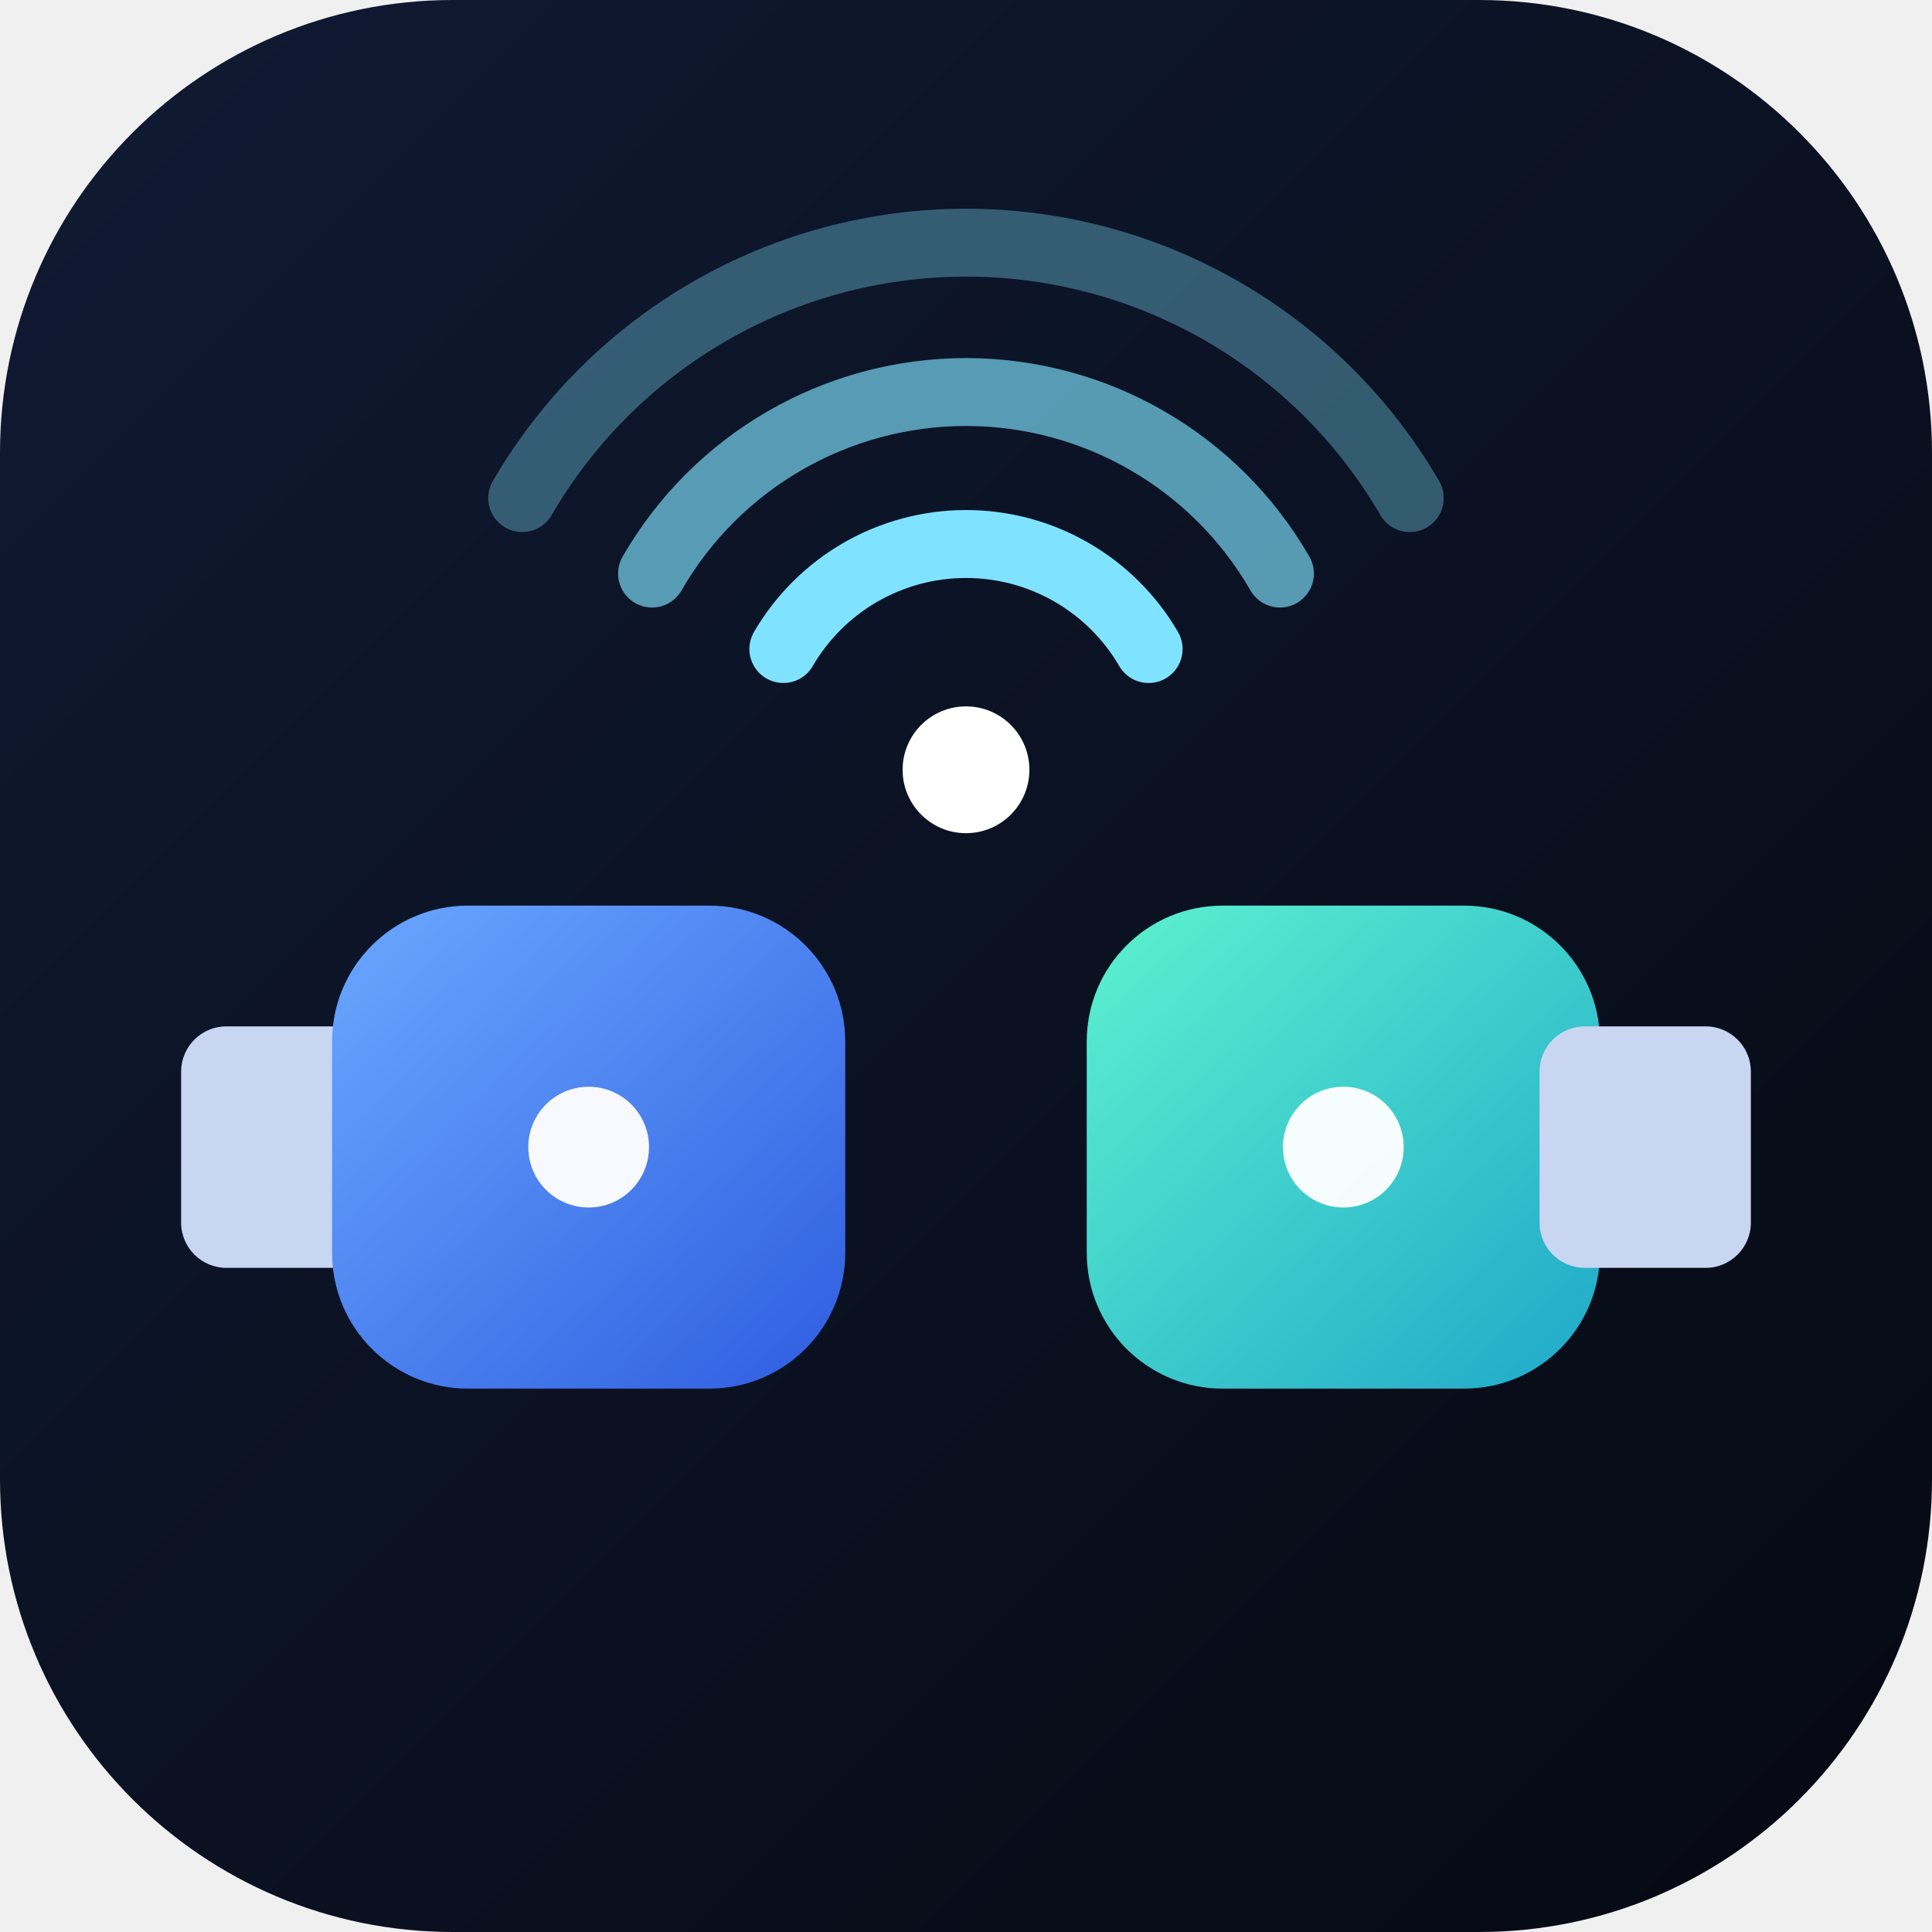
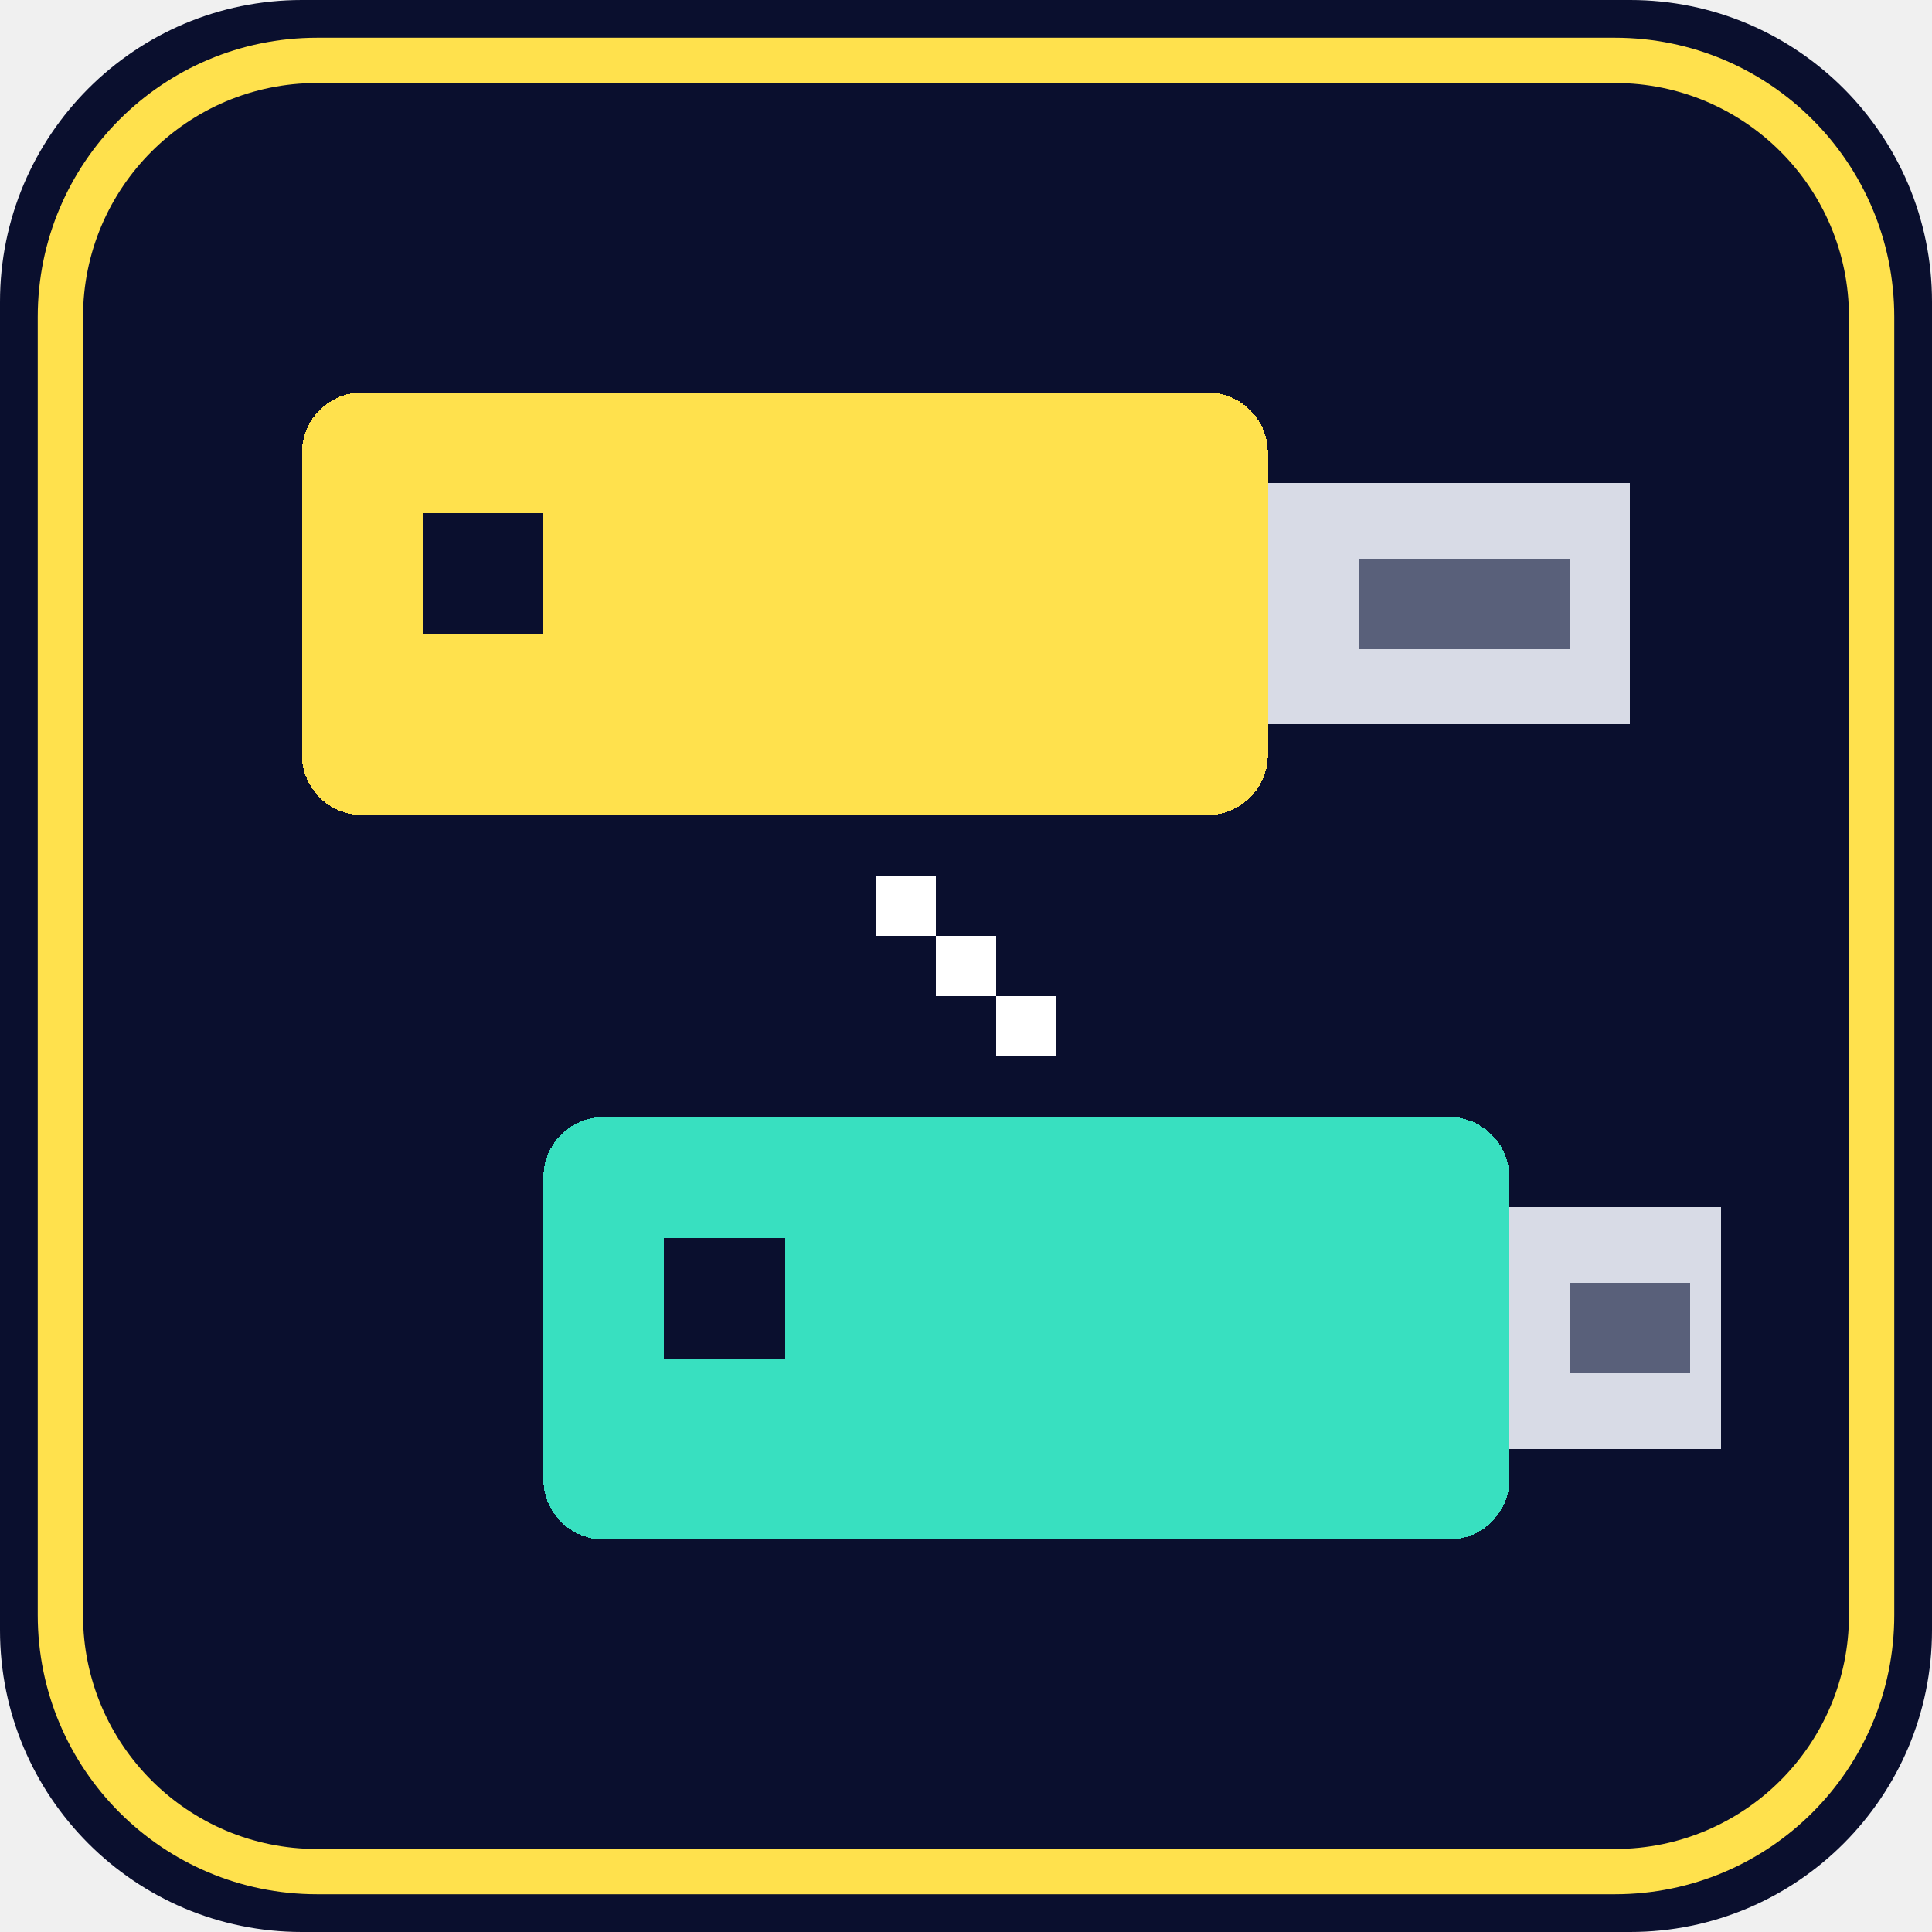
- <svg xmlns="http://www.w3.org/2000/svg" viewBox="0 0 128 128" role="img" aria-label="Tandem logo: two USB sticks linked by radio waves">
-   <defs>
-     <linearGradient id="bg" x1="0" y1="0" x2="1" y2="1">
-       <stop offset="0" stop-color="#101a33" />
-       <stop offset="1" stop-color="#060912" />
-     </linearGradient>
-     <linearGradient id="a" x1="0" y1="0" x2="1" y2="1">
-       <stop offset="0" stop-color="#6aa8ff" />
-       <stop offset="1" stop-color="#2f5de0" />
-     </linearGradient>
-     <linearGradient id="b" x1="0" y1="0" x2="1" y2="1">
-       <stop offset="0" stop-color="#5df2d0" />
-       <stop offset="1" stop-color="#1fa8c9" />
-     </linearGradient>
-   </defs>
-   <rect width="128" height="128" rx="30" fill="url(#bg)" />
-   <g fill="none" stroke="#7fe3ff" stroke-linecap="round" stroke-width="4.5">
-     <path d="M51.9 43A14 14 0 0 1 76.1 43" opacity="1" />
-     <path d="M43.2 38A24 24 0 0 1 84.8 38" opacity=".65" />
-     <path d="M34.6 33A34 34 0 0 1 93.4 33" opacity=".35" />
+ <svg xmlns="http://www.w3.org/2000/svg" viewBox="0 0 128 128" role="img" aria-label="Tandem Stick logo: two USB sticks in tandem">
+   <rect width="128" height="128" rx="20" fill="#0a0f2e" />
+   <rect x="4" y="4" width="120" height="120" rx="17" fill="none" stroke="#ffe14d" stroke-width="3" />
+   <g shape-rendering="crispEdges">
+     <rect x="20" y="26" width="64" height="28" rx="4" fill="#ffe14d" />
+     <rect x="84" y="32" width="24" height="16" fill="#d8dbe6" />
+     <rect x="90" y="37" width="14" height="6" fill="#59607a" />
+     <rect x="28" y="34" width="8" height="8" fill="#0a0f2e" />
+     <rect x="36" y="74" width="64" height="28" rx="4" fill="#38e0c0" />
+     <rect x="100" y="80" width="14" height="16" fill="#d8dbe6" />
+     <rect x="104" y="85" width="8" height="6" fill="#59607a" />
+     <rect x="44" y="82" width="8" height="8" fill="#0a0f2e" />
  </g>
-   <circle cx="64" cy="51" r="4.2" fill="#fff" />
-   <rect x="12" y="68" width="14" height="16" rx="3" fill="#c9d6f2" />
-   <rect x="22" y="60" width="34" height="32" rx="9" fill="url(#a)" />
-   <rect x="72" y="60" width="34" height="32" rx="9" fill="url(#b)" />
-   <rect x="102" y="68" width="14" height="16" rx="3" fill="#c9d6f2" />
-   <circle cx="39" cy="76" r="4" fill="#fff" opacity=".95" />
-   <circle cx="89" cy="76" r="4" fill="#fff" opacity=".95" />
+   <g fill="#fff" shape-rendering="crispEdges">
+     <rect x="58" y="58" width="4" height="4" />
+     <rect x="62" y="62" width="4" height="4" />
+     <rect x="66" y="66" width="4" height="4" />
+   </g>
+   <path d="M20 66v-6M108 66v-6" stroke="#7fe3ff" stroke-width="0" />
</svg>
